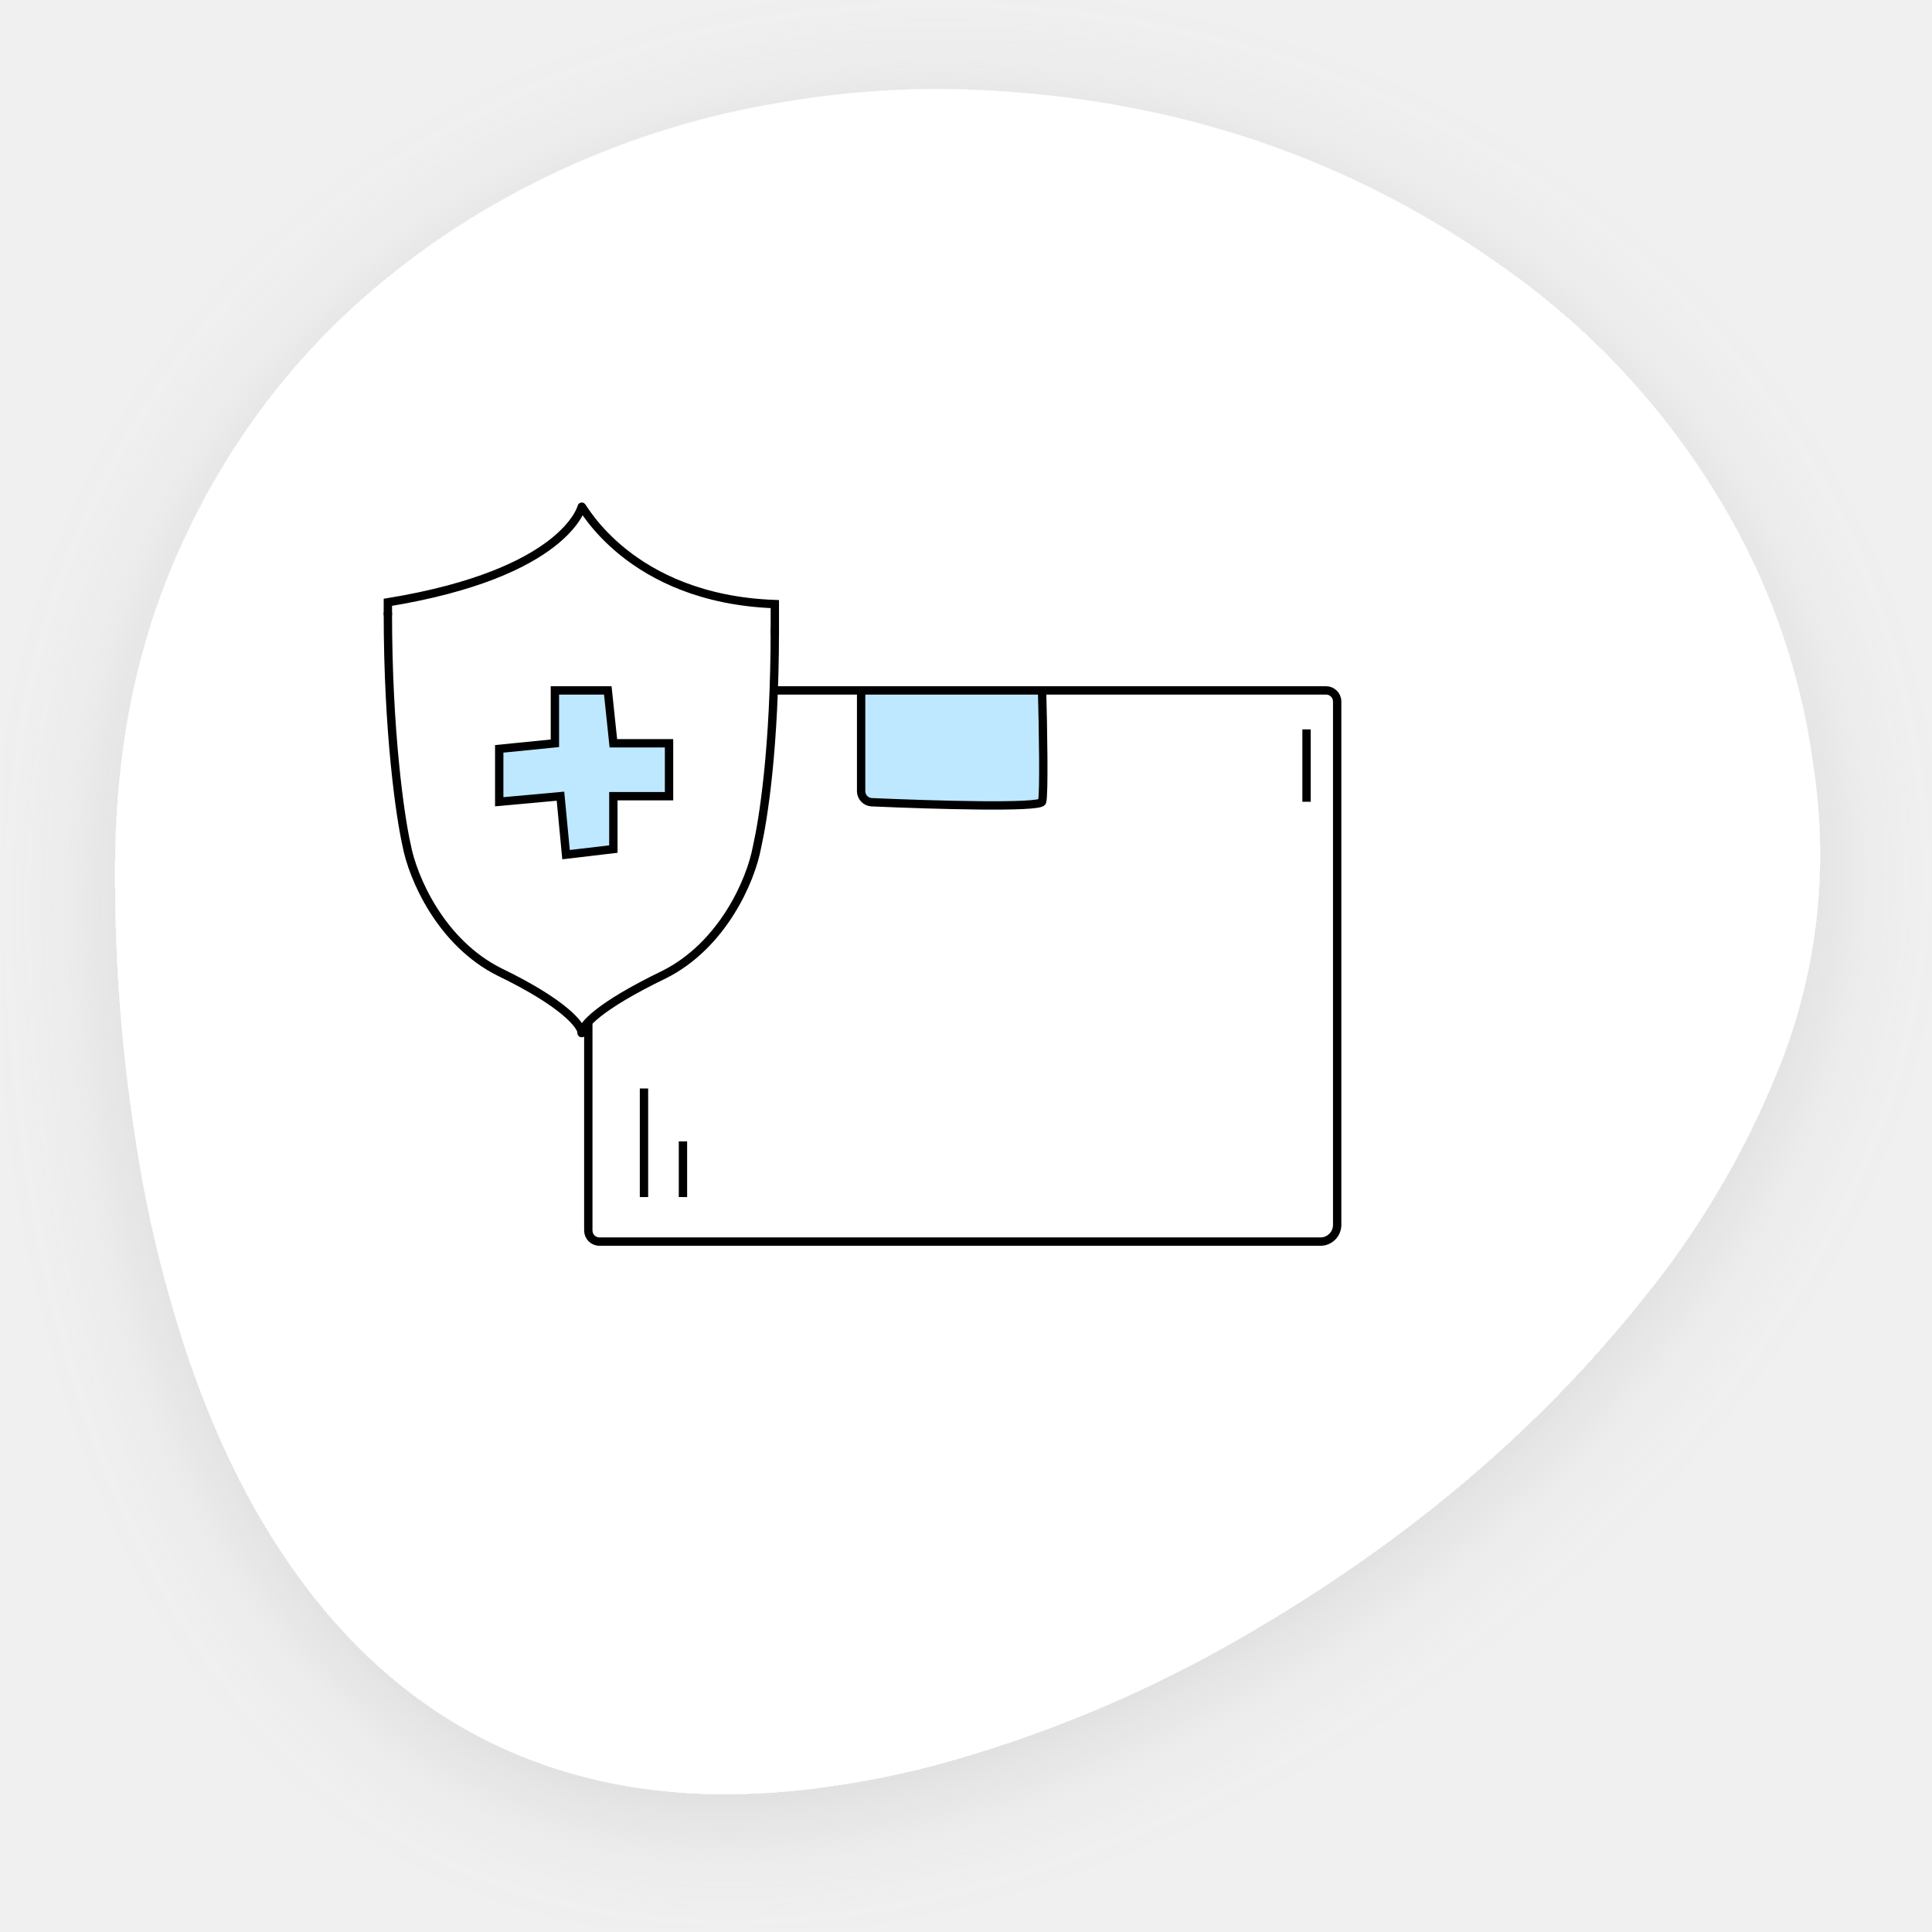
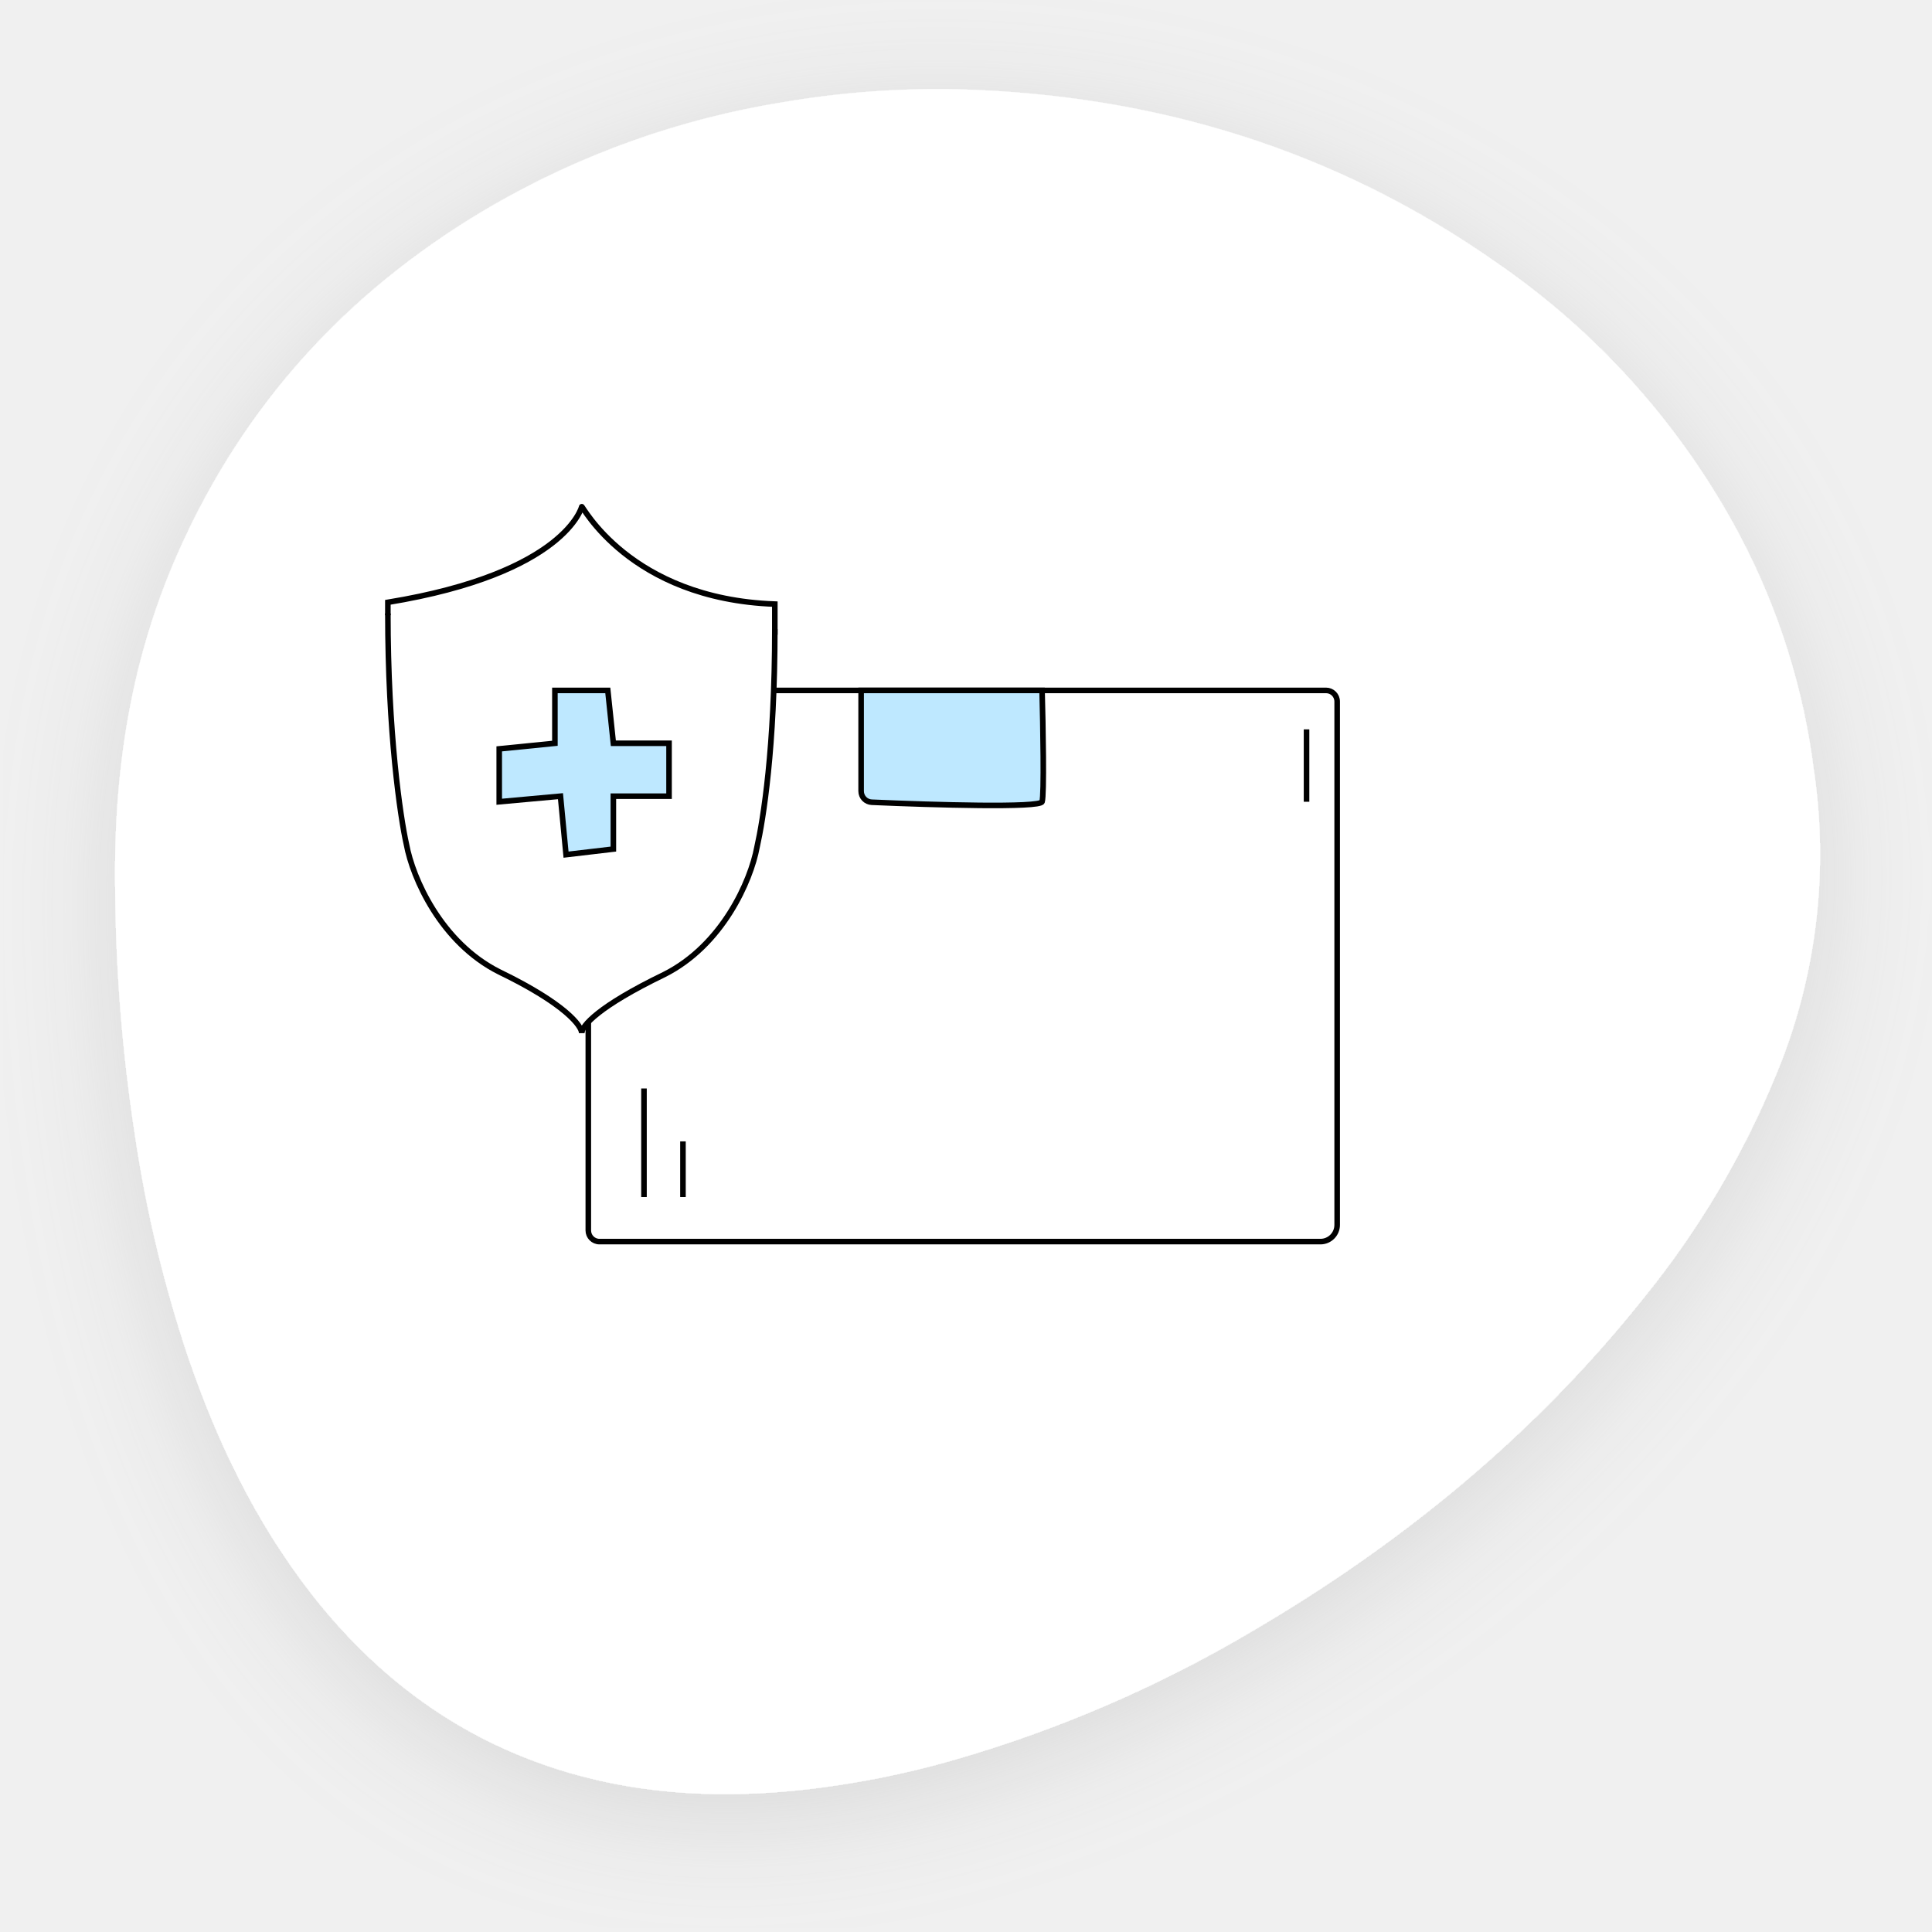
<svg xmlns="http://www.w3.org/2000/svg" width="250" viewBox="0 0 347 347" fill="none">
  <g filter="url(#filter0_d_544_10261)">
    <path d="M325.838 138.767C324.012 123.876 319.487 109.442 312.483 96.175C302.115 76.636 287.199 59.879 268.995 47.315C239.938 26.864 207.391 16.991 172.02 16.037C161.515 15.816 151.014 16.592 140.656 18.355C122.259 21.317 104.557 27.611 88.419 36.927C64.114 51.036 45.494 70.534 33.446 96.07C24.193 115.549 20.291 136.229 20.692 160.277C20.827 174.843 22.006 189.379 24.221 203.776C26.222 217.322 29.414 230.664 33.761 243.649C38.969 258.912 45.885 273.316 55.834 286.127C65.783 298.938 78.165 309.097 93.399 315.316C109.119 321.736 125.508 323.253 142.287 321.66C152.17 320.681 161.944 318.804 171.486 316.051C190.322 310.61 208.386 302.785 225.239 292.766C252.12 276.988 275.844 257.471 295.313 232.994C305.069 220.954 313.019 207.557 318.913 193.225C326.104 176.033 328.501 157.213 325.848 138.767H325.838Z" fill="white" />
  </g>
-   <path d="M99.664 133.5V124H109.164L110.164 133.5H120.164V143H110.164V152.5L101.664 153.5L100.664 143L89.664 144V134.5L99.664 133.5Z" fill="#BEE8FF" stroke="black" stroke-width="1.5" />
-   <path d="M105.664 183.38V221C105.664 222.105 106.559 223 107.664 223H237.164C238.821 223 240.164 221.657 240.164 220V126C240.164 124.895 239.269 124 238.164 124H139.164" stroke="black" stroke-width="1.5" />
-   <path d="M154.664 142.092V124H187.164C187.331 130.167 187.564 142.8 187.164 144C186.787 145.132 167.682 144.573 156.566 144.086C155.499 144.039 154.664 143.16 154.664 142.092Z" fill="#BEE8FF" stroke="black" stroke-width="1.5" />
-   <path d="M69.664 110.5V108.18C101.62 102.934 104.482 91.01 104.482 91.01C104.482 90.532 112.932 107.546 139.164 108.5V114" stroke="black" stroke-width="1.5" />
-   <path d="M69.664 110.18C69.664 131.547 71.89 146.746 73.003 151.675C74.116 157.716 79.203 169.322 89.696 174.569C101.525 180.292 104.482 184.267 104.482 185.539" stroke="black" stroke-width="1.5" stroke-linecap="round" />
-   <path d="M139.164 113C139.164 134.368 137.074 147.223 135.961 152.152C134.848 158.193 129.761 169.799 119.268 175.046C107.439 180.769 104.482 184.267 104.482 185.539" stroke="black" stroke-width="1.5" stroke-linecap="round" />
-   <path d="M115.664 195.5V215M122.664 205V215M234.664 131V144" stroke="black" stroke-width="1.5" />
+   <path d="M99.664 133.5V124H109.164L110.164 133.5H120.164V143H110.164V152.5L101.664 153.5L100.664 143L89.664 144V134.5L99.664 133.5Z" fill="#BEE8FF" stroke="black" strokeWidth="1.5" />
+   <path d="M105.664 183.38V221C105.664 222.105 106.559 223 107.664 223H237.164C238.821 223 240.164 221.657 240.164 220V126C240.164 124.895 239.269 124 238.164 124H139.164" stroke="black" strokeWidth="1.5" />
+   <path d="M154.664 142.092V124H187.164C187.331 130.167 187.564 142.8 187.164 144C186.787 145.132 167.682 144.573 156.566 144.086C155.499 144.039 154.664 143.16 154.664 142.092Z" fill="#BEE8FF" stroke="black" strokeWidth="1.5" />
+   <path d="M69.664 110.5V108.18C101.62 102.934 104.482 91.01 104.482 91.01C104.482 90.532 112.932 107.546 139.164 108.5V114" stroke="black" strokeWidth="1.5" />
+   <path d="M69.664 110.18C69.664 131.547 71.89 146.746 73.003 151.675C74.116 157.716 79.203 169.322 89.696 174.569C101.525 180.292 104.482 184.267 104.482 185.539" stroke="black" strokeWidth="1.5" strokeLinecap="round" />
+   <path d="M139.164 113C139.164 134.368 137.074 147.223 135.961 152.152C134.848 158.193 129.761 169.799 119.268 175.046C107.439 180.769 104.482 184.267 104.482 185.539" stroke="black" strokeWidth="1.5" strokeLinecap="round" />
+   <path d="M115.664 195.5V215M122.664 205V215M234.664 131V144" stroke="black" strokeWidth="1.5" />
  <defs>
    <filter id="filter0_d_544_10261" x="0.664" y="0" width="346.234" height="346.245" filterUnits="userSpaceOnUse" color-interpolation-filters="sRGB">
      <feFlood flood-opacity="0" result="BackgroundImageFix" />
      <feColorMatrix in="SourceAlpha" type="matrix" values="0 0 0 0 0 0 0 0 0 0 0 0 0 0 0 0 0 0 127 0" result="hardAlpha" />
      <feOffset dy="4" />
      <feGaussianBlur stdDeviation="10" />
      <feComposite in2="hardAlpha" operator="out" />
      <feColorMatrix type="matrix" values="0 0 0 0 0.588 0 0 0 0 0.588 0 0 0 0 0.588 0 0 0 0.25 0" />
      <feBlend mode="normal" in2="BackgroundImageFix" result="effect1_dropShadow_544_10261" />
      <feBlend mode="normal" in="SourceGraphic" in2="effect1_dropShadow_544_10261" result="shape" />
    </filter>
  </defs>
</svg>
